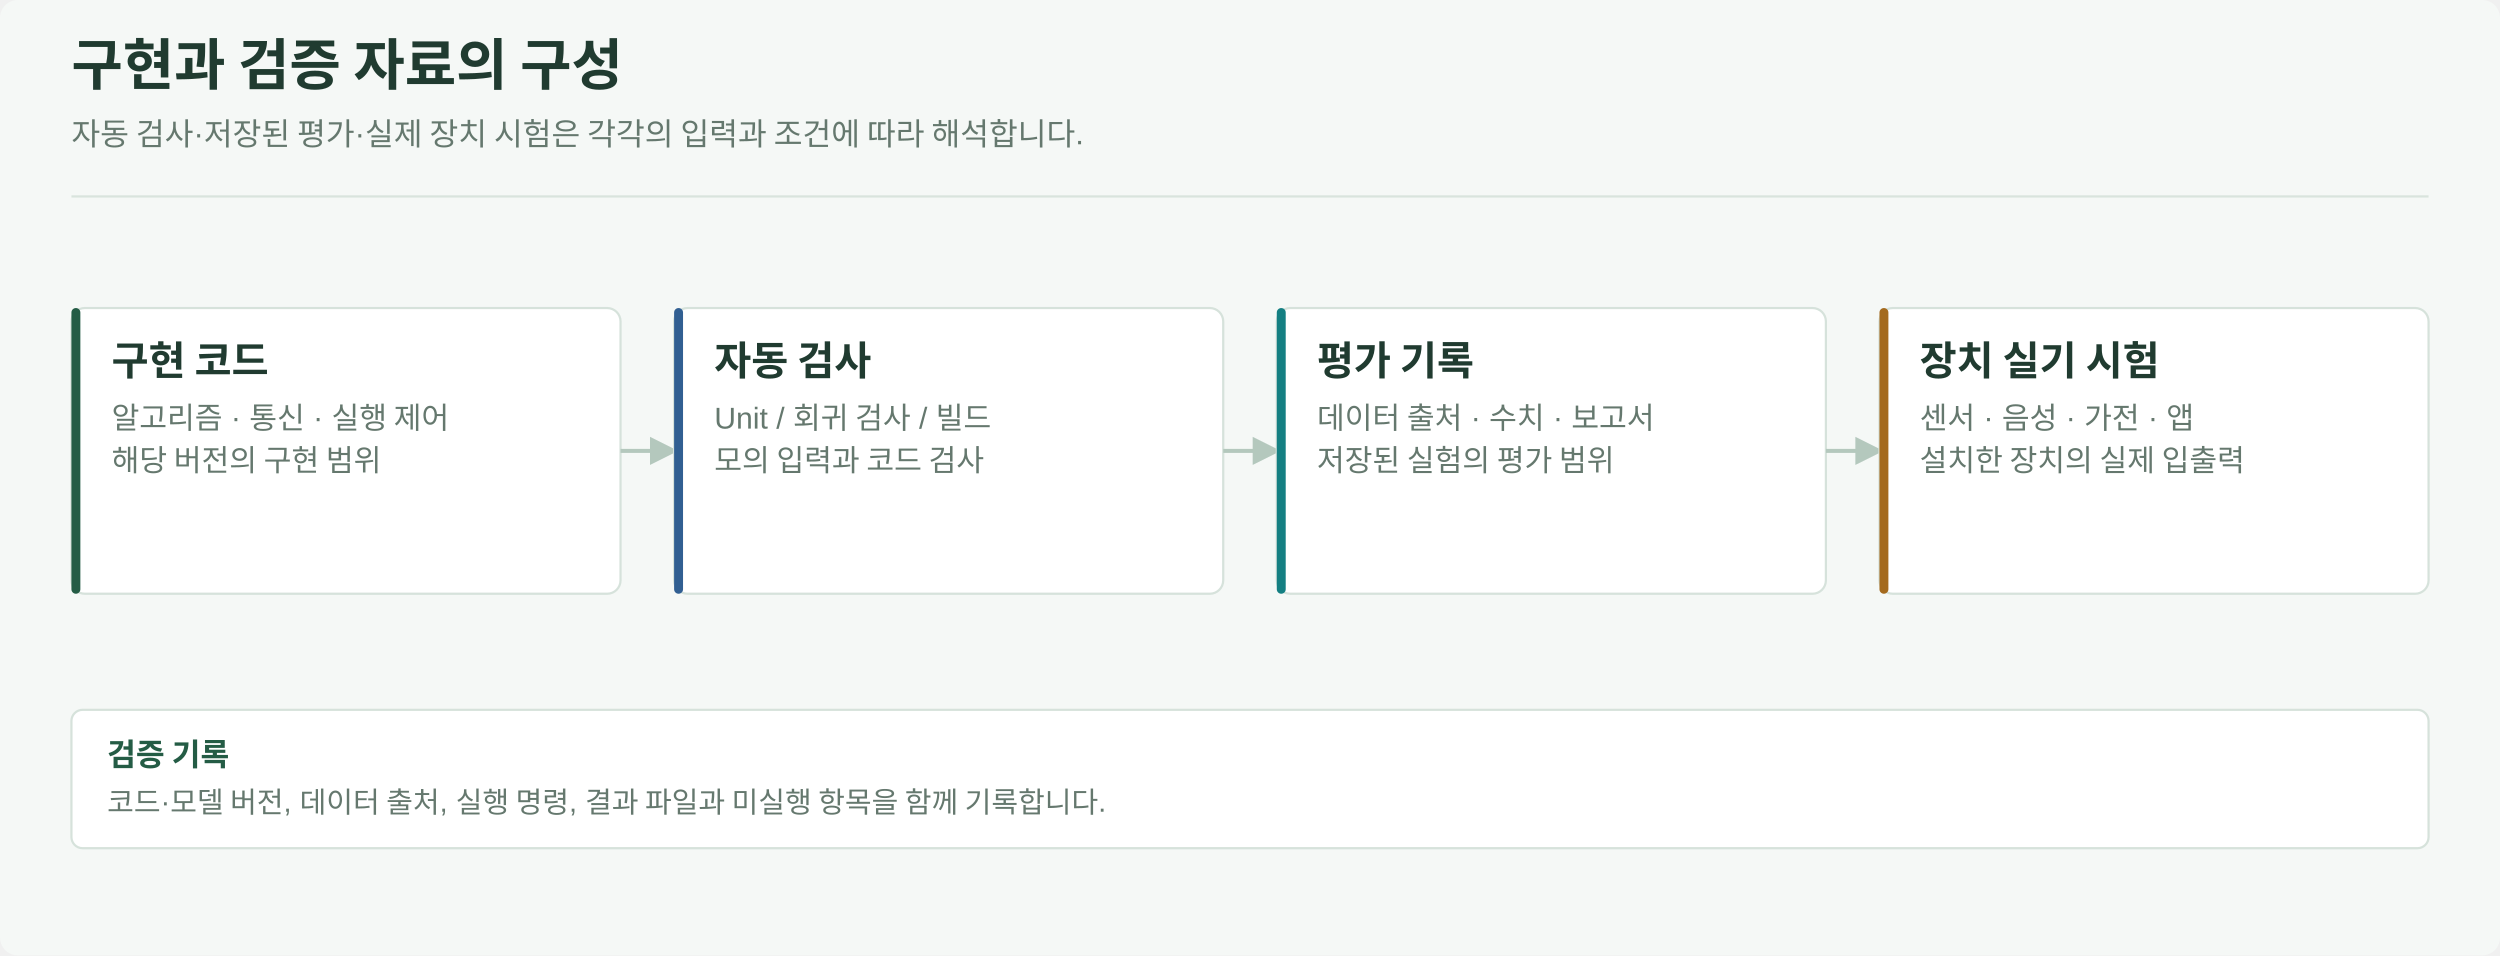
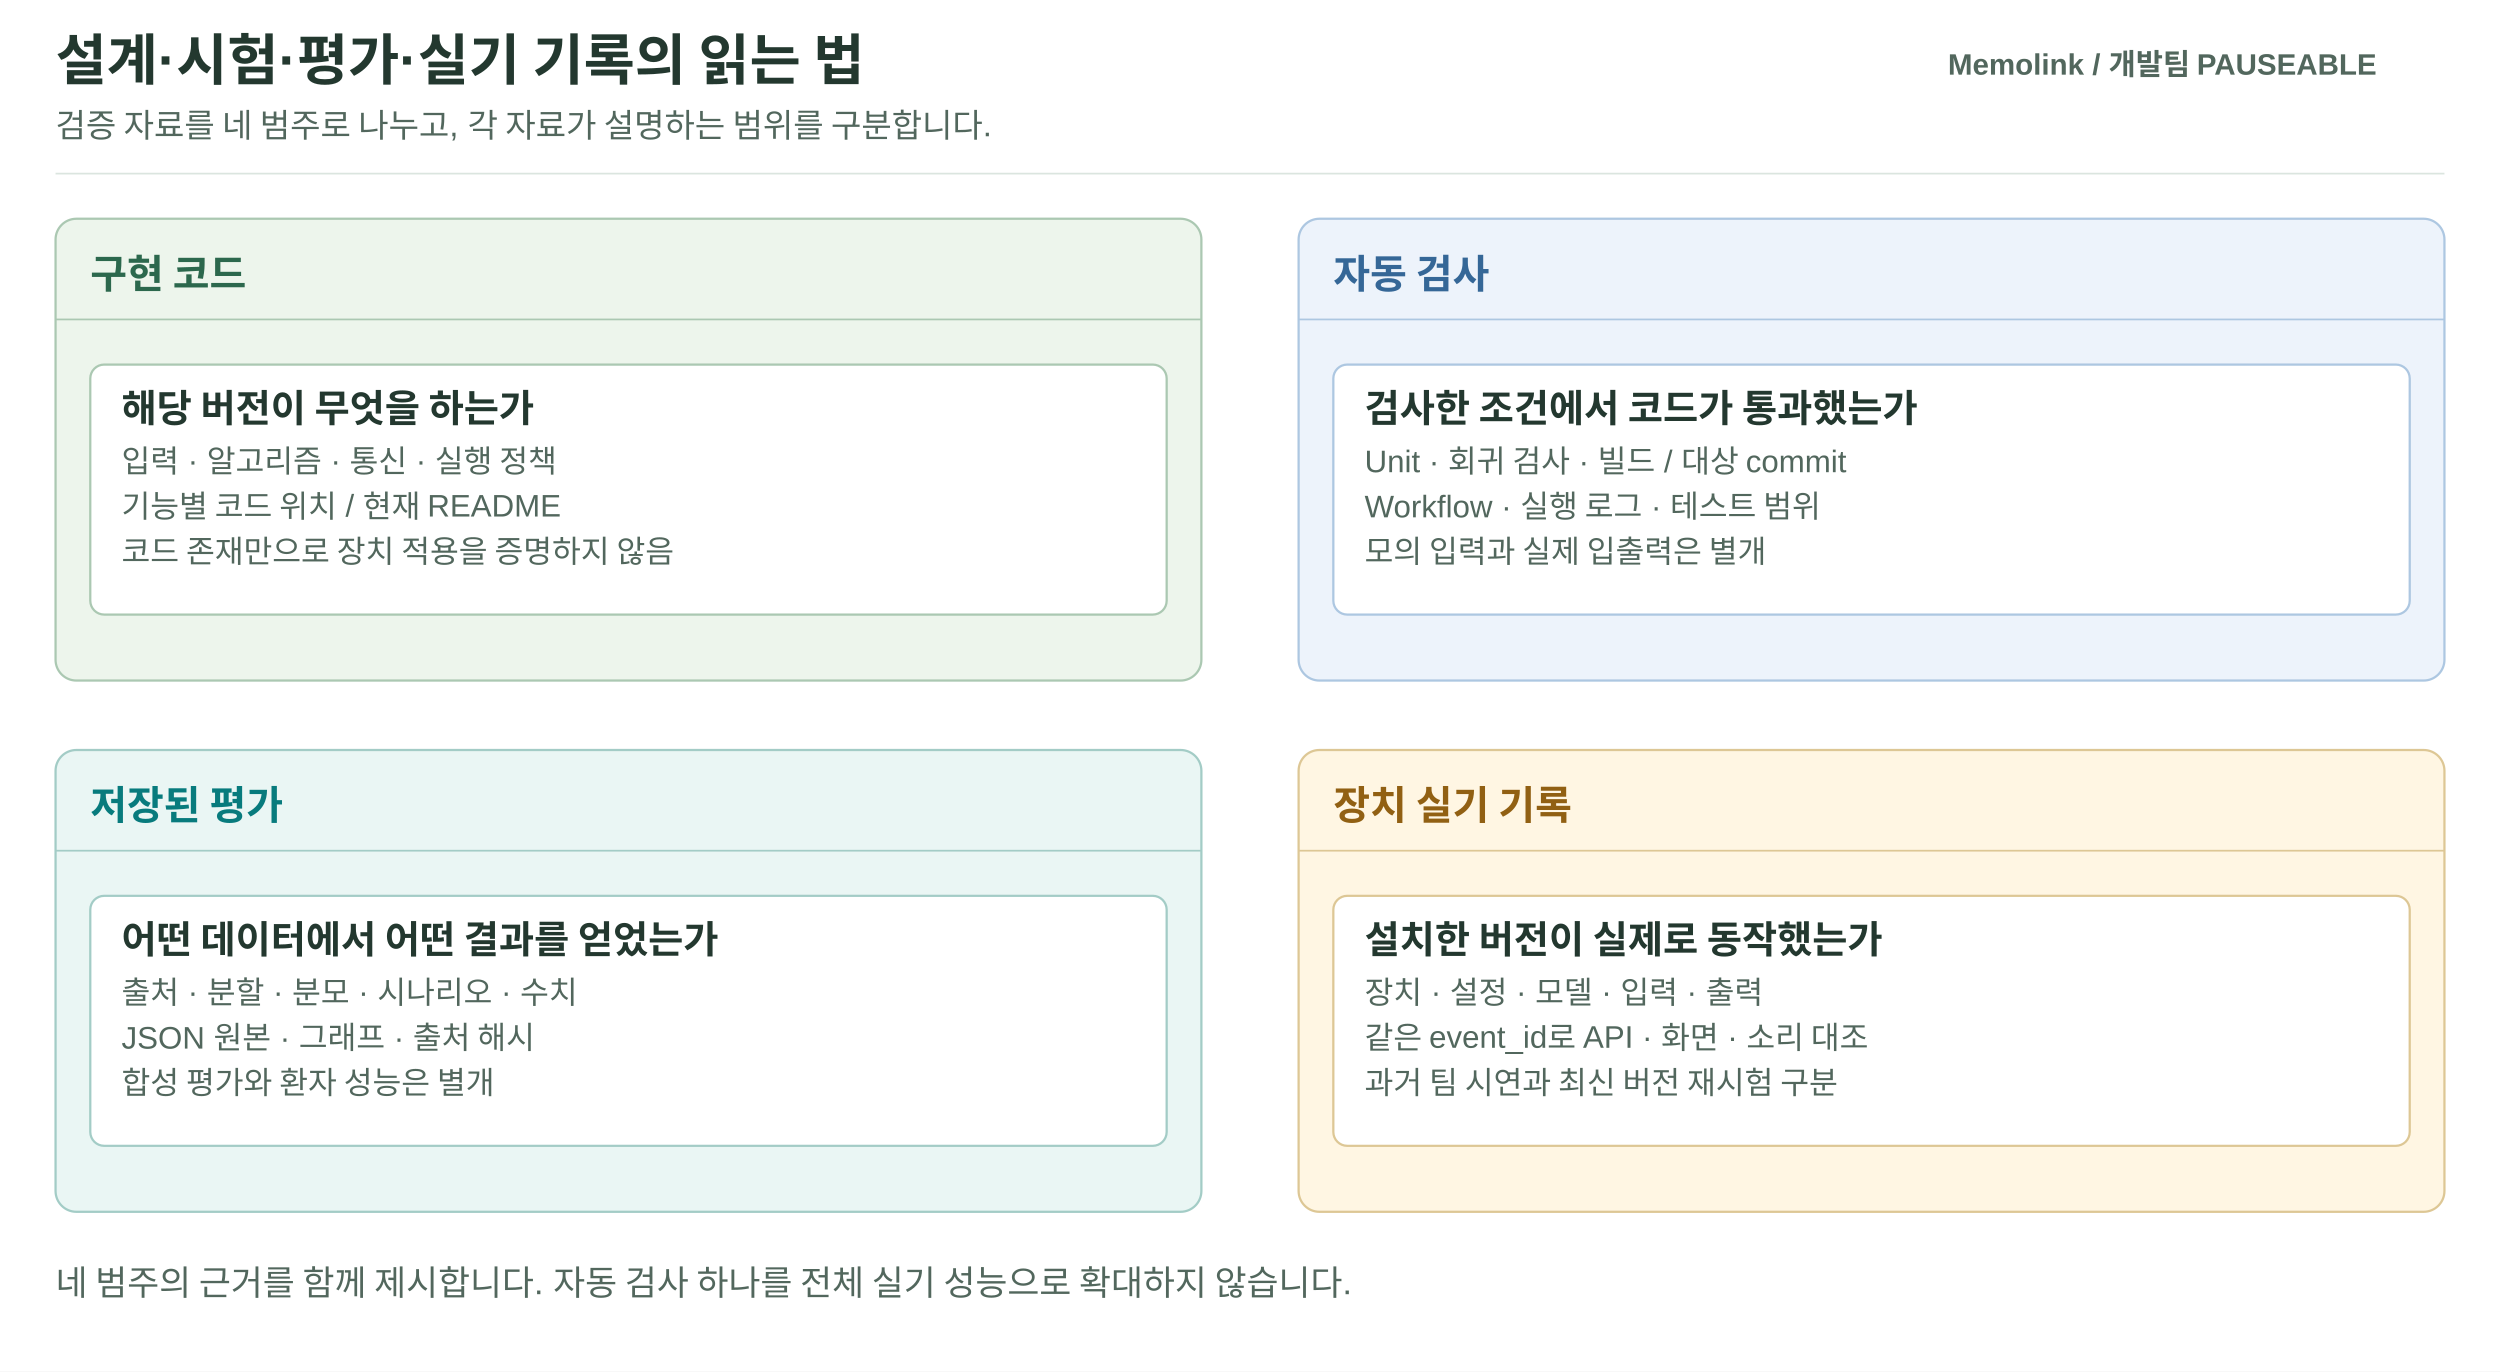
- <svg xmlns="http://www.w3.org/2000/svg" width="1120" height="428" viewBox="0 0 1120 428" role="img" aria-labelledby="title desc">
+ <svg xmlns="http://www.w3.org/2000/svg" width="1440" height="790" viewBox="0 0 1440 790" role="img" aria-labelledby="title desc">
  <defs>
-     <marker id="arrow" markerWidth="7" markerHeight="7" refX="6" refY="3.5" orient="auto">
-       <path d="M0 0L7 3.5L0 7Z" fill="#b4c8bd" />
+     <marker id="arrow-green" markerWidth="8" markerHeight="8" refX="7" refY="4" orient="auto">
+       <path d="M0 0L8 4L0 8Z" fill="#2c684d" />
+     </marker>
+     <marker id="arrow-blue" markerWidth="8" markerHeight="8" refX="7" refY="4" orient="auto">
+       <path d="M0 0L8 4L0 8Z" fill="#356797" />
+     </marker>
+     <marker id="arrow-teal" markerWidth="8" markerHeight="8" refX="7" refY="4" orient="auto">
+       <path d="M0 0L8 4L0 8Z" fill="#087b7d" />
+     </marker>
+     <marker id="arrow-amber" markerWidth="8" markerHeight="8" refX="7" refY="4" orient="auto">
+       <path d="M0 0L8 4L0 8Z" fill="#916013" />
+     </marker>
+     <marker id="arrow-red" markerWidth="8" markerHeight="8" refX="7" refY="4" orient="auto">
+       <path d="M0 0L8 4L0 8Z" fill="#9b4641" />
    </marker>
  </defs>
-   <rect width="1120" height="428" rx="8" fill="#f5f8f6" />
+   <rect width="1440" height="790" fill="#fff" />
  <g font-family="'Malgun Gothic', 'Apple SD Gothic Neo', 'Noto Sans KR', Arial, sans-serif">
-     <text x="32" y="38" fill="#203b30" font-size="25" font-weight="700">구현과 검증 자료의 구성</text>
-     <text x="32" y="65" fill="#65786e" font-size="14" font-weight="400">자동 검사·저장된 평가·실제 장치 시험은 각각의 입력과 조건에 따라 해석합니다.</text>
-     <path d="M32 88H1088" stroke="#d9e4dd" />
-     <rect x="32" y="138" width="246" height="128" rx="6" fill="#fff" stroke="#d6e2db" />
-     <rect x="32" y="138" width="4" height="128" rx="2" fill="#245c45" />
-     <text x="50" y="168" fill="#203b30" font-size="18" font-weight="700">구현 코드</text>
-     <text x="50" y="192" fill="#65786e" font-size="13.5" font-weight="400">알고리즘 · 통신 · 실행 제어</text>
-     <text x="50" y="211" fill="#65786e" font-size="13.5" font-weight="400">해당 버전의 구현 범위</text>
-     <path d="M278 202H302" fill="none" stroke="#b4c8bd" stroke-width="1.8" marker-end="url(#arrow)" />
-     <rect x="302" y="138" width="246" height="128" rx="6" fill="#fff" stroke="#d6e2db" />
-     <rect x="302" y="138" width="4" height="128" rx="2" fill="#315f92" />
-     <text x="320" y="168" fill="#203b30" font-size="18" font-weight="700">자동 검사</text>
-     <text x="320" y="192" fill="#65786e" font-size="13.5" font-weight="400">Unit / 회귀 검사 / 빌드</text>
-     <text x="320" y="211" fill="#65786e" font-size="13.5" font-weight="400">모의 입력과 코드 검사</text>
-     <path d="M548 202H572" fill="none" stroke="#b4c8bd" stroke-width="1.8" marker-end="url(#arrow)" />
-     <rect x="572" y="138" width="246" height="128" rx="6" fill="#fff" stroke="#d6e2db" />
-     <rect x="572" y="138" width="4" height="128" rx="2" fill="#147f82" />
-     <text x="590" y="168" fill="#203b30" font-size="18" font-weight="700">평가 기록</text>
-     <text x="590" y="192" fill="#65786e" font-size="13.5" font-weight="400">데이터 출처 · 수치 · 보고서</text>
-     <text x="590" y="211" fill="#65786e" font-size="13.5" font-weight="400">저장된 실험의 평가 범위</text>
-     <path d="M818 202H842" fill="none" stroke="#b4c8bd" stroke-width="1.8" marker-end="url(#arrow)" />
-     <rect x="842" y="138" width="246" height="128" rx="6" fill="#fff" stroke="#d6e2db" />
-     <rect x="842" y="138" width="4" height="128" rx="2" fill="#a46a1e" />
-     <text x="860" y="168" fill="#203b30" font-size="18" font-weight="700">장치 실기 시험</text>
-     <text x="860" y="192" fill="#65786e" font-size="13.5" font-weight="400">센서 · 음성 · 가전 · 앱</text>
-     <text x="860" y="211" fill="#65786e" font-size="13.5" font-weight="400">설치한 장치의 실제 입출력</text>
-     <rect x="32" y="318" width="1056" height="62" rx="5" fill="#fff" stroke="#d6e2db" />
-     <text x="48" y="343" fill="#245c45" font-size="14" font-weight="700">검증 기록</text>
-     <text x="48" y="364" fill="#65786e" font-size="13" font-weight="400">코드·모델 버전, 데이터 출처, 실행 명령, 결과 파일과 미실행 항목을 함께 기록합니다.</text>
+     <text x="32" y="46" font-size="32" font-weight="700" fill="#23382f" data-max-width="1040">설계·시험·평가·실기 기록의 읽는 법</text>
+     <text x="1122" y="43" font-size="17" font-weight="700" fill="#52675d" data-max-width="286">Memolink / 개발팀 PAUSEABLE</text>
+     <text x="32" y="79" font-size="19" font-weight="400" fill="#52675d" data-max-width="1376">검증 자료를 네 범주로 나누고, 각 자료가 설명하는 범위를 구분합니다.</text>
+     <path d="M32 100H1408" stroke="#dbe5df" />
+     <rect x="32" y="126" width="660" height="266" rx="12" fill="#edf5ec" stroke="#abc8b2" stroke-width="1.3" />
+     <text x="52" y="166" font-size="23" font-weight="700" fill="#2c684d" data-max-width="620">구현 코드</text>
+     <path d="M32 184H692" stroke="#abc8b2" />
+     <rect x="52" y="210" width="620" height="144" rx="8" fill="#fff" stroke="#abc8b2" stroke-width="1.3" />
+     <text x="70" y="243" font-size="22" font-weight="700" fill="#23382f" data-max-width="584">해당 버전이 무엇을 하는가</text>
+     <text x="70" y="272" font-size="18" font-weight="400" fill="#52675d" data-max-width="584">입력 · 알고리즘 · 통신 · 실행 정책</text>
+     <text x="70" y="298" font-size="18" font-weight="400" fill="#52675d" data-max-width="584">기능별 코드 위치 / 현재 README</text>
+     <text x="70" y="324" font-size="18" font-weight="400" fill="#52675d" data-max-width="584">코드 존재만으로 장치 적용을 증명하지 않음</text>
+     <rect x="748" y="126" width="660" height="266" rx="12" fill="#edf3fb" stroke="#adc7e1" stroke-width="1.3" />
+     <text x="768" y="166" font-size="23" font-weight="700" fill="#356797" data-max-width="620">자동 검사</text>
+     <path d="M748 184H1408" stroke="#adc7e1" />
+     <rect x="768" y="210" width="620" height="144" rx="8" fill="#fff" stroke="#adc7e1" stroke-width="1.3" />
+     <text x="786" y="243" font-size="22" font-weight="700" fill="#23382f" data-max-width="584">검사한 조건에서 코드가 통과했는가</text>
+     <text x="786" y="272" font-size="18" font-weight="400" fill="#52675d" data-max-width="584">Unit · 회귀 검사 · 빌드 / 대상 commit</text>
+     <text x="786" y="298" font-size="18" font-weight="400" fill="#52675d" data-max-width="584">Workflow · 실행 로그 · 테스트 범위</text>
+     <text x="786" y="324" font-size="18" font-weight="400" fill="#52675d" data-max-width="584">모의 입력과 실제 입출력은 별개</text>
+     <rect x="32" y="432" width="660" height="266" rx="12" fill="#eaf6f4" stroke="#a3ccc6" stroke-width="1.3" />
+     <text x="52" y="472" font-size="23" font-weight="700" fill="#087b7d" data-max-width="620">저장된 평가</text>
+     <path d="M32 490H692" stroke="#a3ccc6" />
+     <rect x="52" y="516" width="620" height="144" rx="8" fill="#fff" stroke="#a3ccc6" stroke-width="1.3" />
+     <text x="70" y="549" font-size="22" font-weight="700" fill="#23382f" data-max-width="584">어떤 데이터에서 어떤 결과를 얻었는가</text>
+     <text x="70" y="578" font-size="18" font-weight="400" fill="#52675d" data-max-width="584">출처 · 분할 · 분모 · 시나리오 · 수치</text>
+     <text x="70" y="604" font-size="18" font-weight="400" fill="#52675d" data-max-width="584">JSON 원본 · 그래프 · 출처 해시</text>
+     <text x="70" y="630" font-size="18" font-weight="400" fill="#52675d" data-max-width="584">합성 평가와 환자 성능은 별개</text>
+     <rect x="748" y="432" width="660" height="266" rx="12" fill="#fff6e3" stroke="#ddc795" stroke-width="1.3" />
+     <text x="768" y="472" font-size="23" font-weight="700" fill="#916013" data-max-width="620">장치 실기 기록</text>
+     <path d="M748 490H1408" stroke="#ddc795" />
+     <rect x="768" y="516" width="620" height="144" rx="8" fill="#fff" stroke="#ddc795" stroke-width="1.3" />
+     <text x="786" y="549" font-size="22" font-weight="700" fill="#23382f" data-max-width="584">설치한 버전이 실제로 동작했는가</text>
+     <text x="786" y="578" font-size="18" font-weight="400" fill="#52675d" data-max-width="584">장치 · 설정 · 모델 · 입력 · 출력</text>
+     <text x="786" y="604" font-size="18" font-weight="400" fill="#52675d" data-max-width="584">같은 event_id로 API · 화면 · 소리 대조</text>
+     <text x="786" y="630" font-size="18" font-weight="400" fill="#52675d" data-max-width="584">과거 팀 시연과 최신 버전 재시험 구분</text>
+     <text x="32" y="746" font-size="20" font-weight="400" fill="#52675d" data-max-width="1376">네 범주의 근거를 함께 제시합니다. 자동 검사 하나를 전체 실기 성능으로 확대하지 않습니다.</text>
  </g>
</svg>
